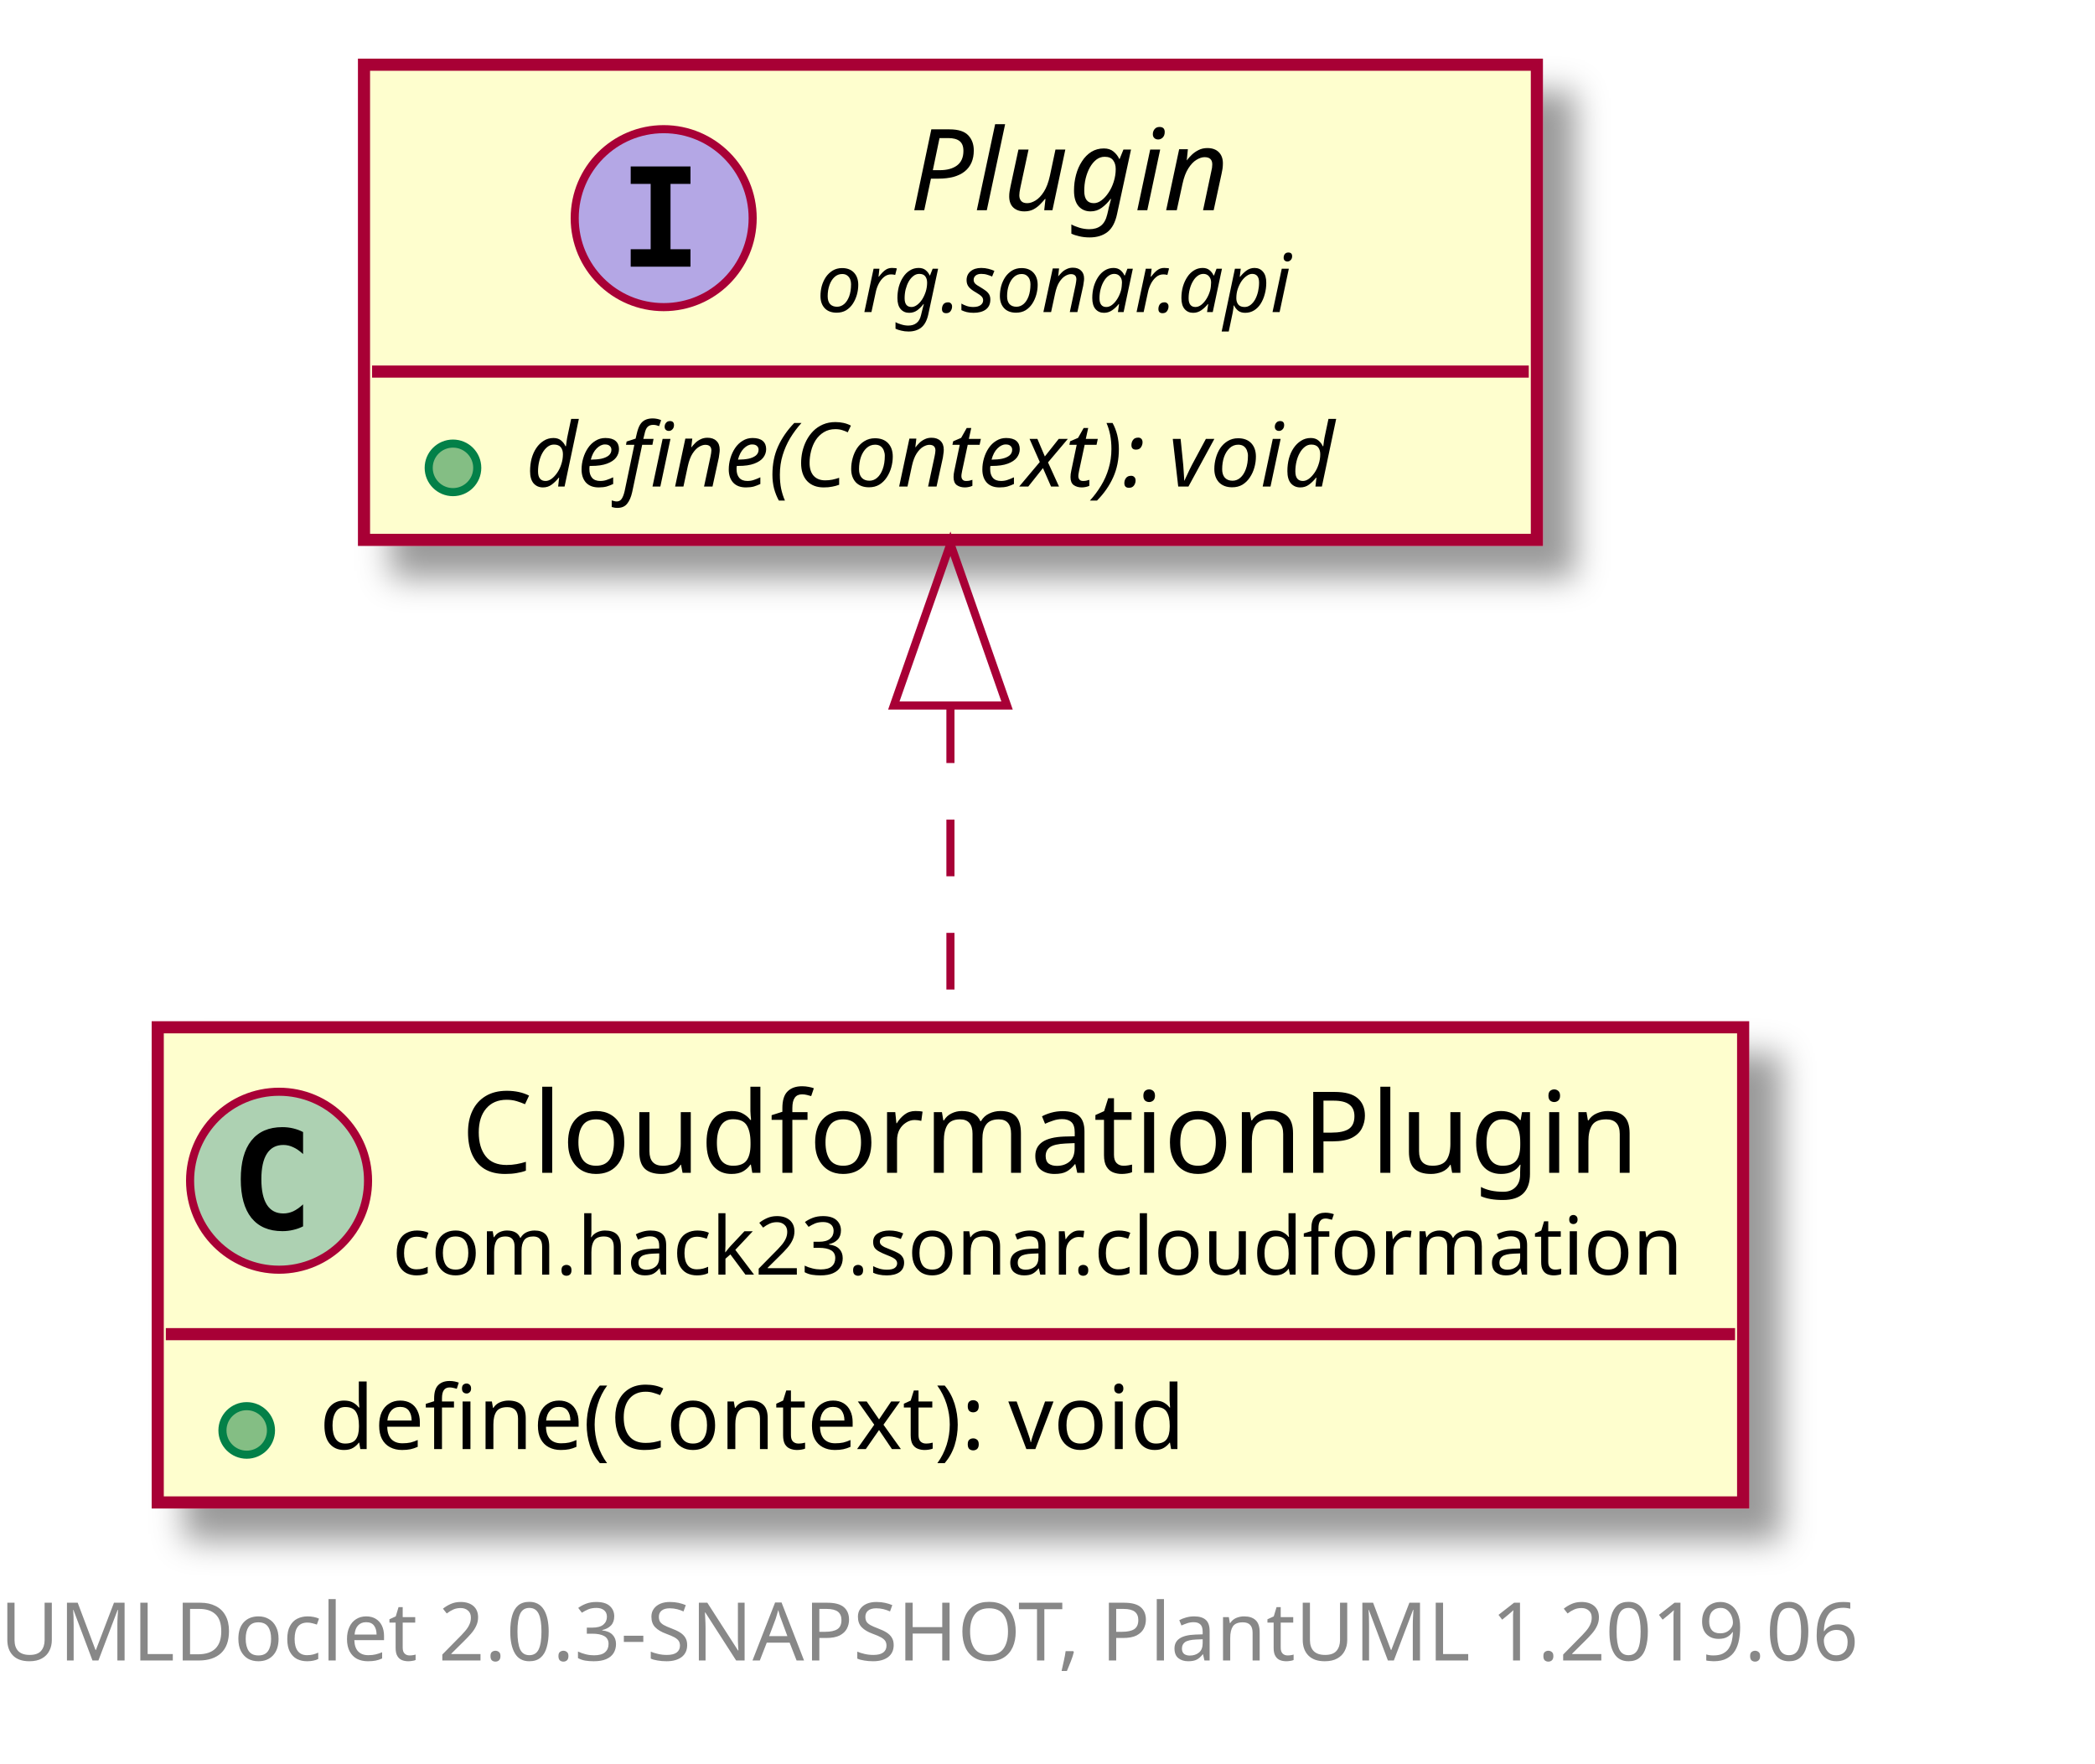
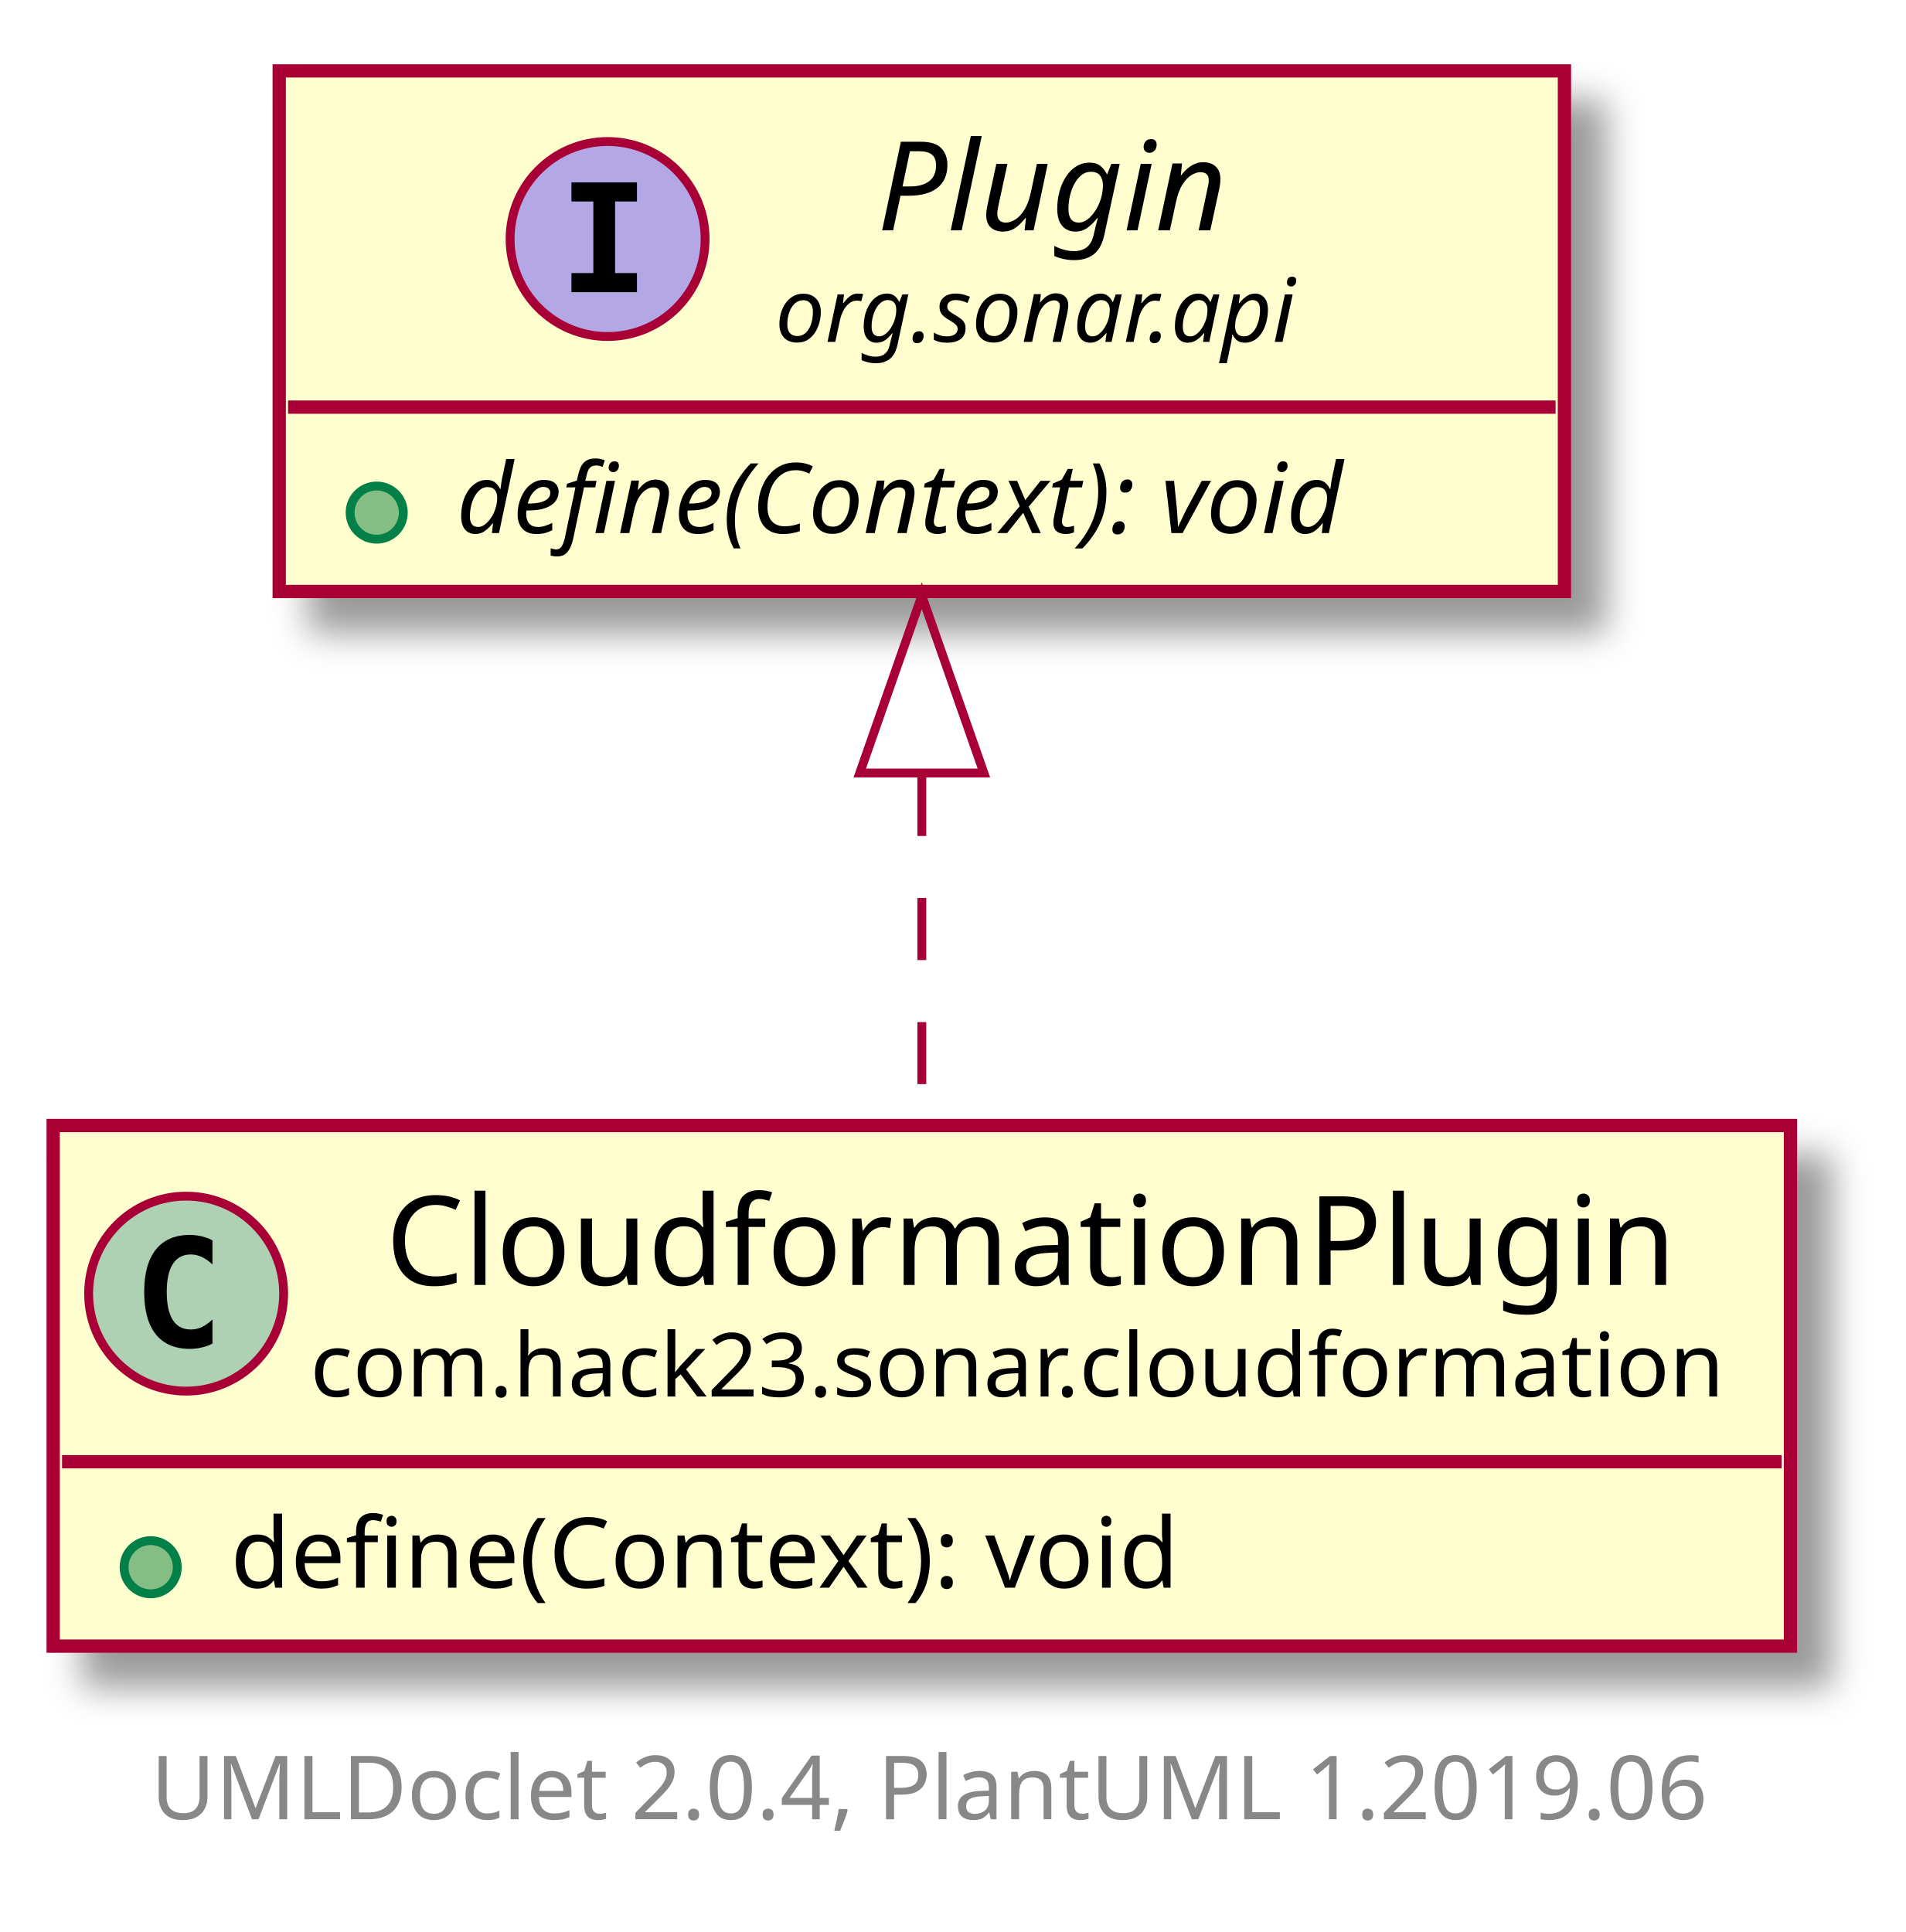
- <svg xmlns="http://www.w3.org/2000/svg" xmlns:xlink="http://www.w3.org/1999/xlink" contentScriptType="application/ecmascript" contentStyleType="text/css" height="218px" preserveAspectRatio="none" style="width:259px;height:218px;" version="1.1" viewBox="0 0 259 218" width="259px" zoomAndPan="magnify">
+ <svg xmlns="http://www.w3.org/2000/svg" xmlns:xlink="http://www.w3.org/1999/xlink" contentScriptType="application/ecmascript" contentStyleType="text/css" height="218px" preserveAspectRatio="none" style="width:215px;height:218px;" version="1.1" viewBox="0 0 215 218" width="215px" zoomAndPan="magnify">
  <defs>
-     <filter height="300%" id="f19318bzat6x87" width="300%" x="-1" y="-1">
+     <filter height="300%" id="fidbqmehl4k05" width="300%" x="-1" y="-1">
      <feGaussianBlur result="blurOut" stdDeviation="2.0" />
      <feColorMatrix in="blurOut" result="blurOut2" type="matrix" values="0 0 0 0 0 0 0 0 0 0 0 0 0 0 0 0 0 0 .4 0" />
      <feOffset dx="4.0" dy="4.0" in="blurOut2" result="blurOut3" />
      <feBlend in="SourceGraphic" in2="blurOut3" mode="normal" />
    </filter>
  </defs>
  <g>
    <a href="CloudformationPlugin.html" target="_top" xlink:actuate="onRequest" xlink:show="new" xlink:title="CloudformationPlugin.html" xlink:type="simple">
-       <rect fill="#FEFECE" filter="url(#f19318bzat6x87)" height="58.742" id="com.hack23.sonar.cloudformation.CloudformationPlugin" style="stroke: #A80036; stroke-width: 1.5;" width="196" x="19.5" y="127" />
-       <ellipse cx="34.5" cy="145.969" fill="#ADD1B2" rx="11" ry="11" style="stroke: #A80036; stroke-width: 1.0;" />
-       <path d="M37.469,151.609 Q36.891,151.906 36.25,152.047 Q35.609,152.203 34.906,152.203 Q32.406,152.203 31.078,150.562 Q29.766,148.906 29.766,145.781 Q29.766,142.656 31.078,141 Q32.406,139.344 34.906,139.344 Q35.609,139.344 36.25,139.5 Q36.906,139.656 37.469,139.953 L37.469,142.672 Q36.844,142.094 36.25,141.828 Q35.656,141.547 35.031,141.547 Q33.688,141.547 33,142.625 Q32.312,143.688 32.312,145.781 Q32.312,147.875 33,148.953 Q33.688,150.016 35.031,150.016 Q35.656,150.016 36.25,149.75 Q36.844,149.469 37.469,148.891 L37.469,151.609 Z " />
-       <text fill="#000000" font-family="sans-serif" font-size="14" lengthAdjust="spacingAndGlyphs" textLength="147" x="57" y="144.995">CloudformationPlugin</text>
-       <text fill="#000000" font-family="sans-serif" font-size="10" lengthAdjust="spacingAndGlyphs" textLength="164" x="48.5" y="157.579">com.hack23.sonar.cloudformation</text>
-       <line style="stroke: #A80036; stroke-width: 1.5;" x1="20.5" x2="214.5" y1="164.938" y2="164.938" />
-       <ellipse cx="30.5" cy="176.84" fill="#84BE84" rx="3" ry="3" style="stroke: #038048; stroke-width: 1.0;" />
-       <text fill="#000000" font-family="sans-serif" font-size="11" lengthAdjust="spacingAndGlyphs" textLength="117" x="39.5" y="179.148">define(Context): void</text>
+       <rect fill="#FEFECE" filter="url(#fidbqmehl4k05)" height="58.742" id="com.hack23.sonar.cloudformation.CloudformationPlugin" style="stroke: #A80036; stroke-width: 1.5;" width="196" x="6" y="127" />
+       <ellipse cx="21" cy="145.969" fill="#ADD1B2" rx="11" ry="11" style="stroke: #A80036; stroke-width: 1.0;" />
+       <path d="M23.969,151.609 Q23.391,151.906 22.75,152.047 Q22.109,152.203 21.406,152.203 Q18.906,152.203 17.578,150.562 Q16.266,148.906 16.266,145.781 Q16.266,142.656 17.578,141 Q18.906,139.344 21.406,139.344 Q22.109,139.344 22.75,139.5 Q23.406,139.656 23.969,139.953 L23.969,142.672 Q23.344,142.094 22.75,141.828 Q22.156,141.547 21.531,141.547 Q20.188,141.547 19.5,142.625 Q18.812,143.688 18.812,145.781 Q18.812,147.875 19.5,148.953 Q20.188,150.016 21.531,150.016 Q22.156,150.016 22.75,149.75 Q23.344,149.469 23.969,148.891 L23.969,151.609 Z " />
+       <text fill="#000000" font-family="sans-serif" font-size="14" lengthAdjust="spacingAndGlyphs" textLength="147" x="43.5" y="144.995">CloudformationPlugin</text>
+       <text fill="#000000" font-family="sans-serif" font-size="10" lengthAdjust="spacingAndGlyphs" textLength="164" x="35" y="157.579">com.hack23.sonar.cloudformation</text>
+       <line style="stroke: #A80036; stroke-width: 1.5;" x1="7" x2="201" y1="164.938" y2="164.938" />
+       <ellipse cx="17" cy="176.84" fill="#84BE84" rx="3" ry="3" style="stroke: #038048; stroke-width: 1.0;" />
+       <text fill="#000000" font-family="sans-serif" font-size="11" lengthAdjust="spacingAndGlyphs" textLength="117" x="26" y="179.148">define(Context): void</text>
    </a>
-     <rect fill="#FEFECE" filter="url(#f19318bzat6x87)" height="58.742" id="org.sonar.api.Plugin" style="stroke: #A80036; stroke-width: 1.5;" width="145" x="45" y="8" />
-     <ellipse cx="82.05" cy="26.969" fill="#B4A7E5" rx="11" ry="11" style="stroke: #A80036; stroke-width: 1.0;" />
-     <path d="M77.972,22.734 L77.972,20.578 L85.362,20.578 L85.362,22.734 L82.894,22.734 L82.894,30.812 L85.362,30.812 L85.362,32.969 L77.972,32.969 L77.972,30.812 L80.441,30.812 L80.441,22.734 L77.972,22.734 Z " />
-     <text fill="#000000" font-family="sans-serif" font-size="14" font-style="italic" lengthAdjust="spacingAndGlyphs" textLength="41" x="112.45" y="25.995">Plugin</text>
-     <text fill="#000000" font-family="sans-serif" font-size="10" font-style="italic" lengthAdjust="spacingAndGlyphs" textLength="64" x="100.95" y="38.579">org.sonar.api</text>
-     <line style="stroke: #A80036; stroke-width: 1.5;" x1="46" x2="189" y1="45.938" y2="45.938" />
-     <ellipse cx="56" cy="57.84" fill="#84BE84" rx="3" ry="3" style="stroke: #038048; stroke-width: 1.0;" />
-     <text fill="#000000" font-family="sans-serif" font-size="11" font-style="italic" lengthAdjust="spacingAndGlyphs" textLength="119" x="65" y="60.148">define(Context): void</text>
-     <path d="M117.5,87.329 C117.5,100.735 117.5,114.814 117.5,126.745 " fill="none" id="org.sonar.api.Plugin-com.hack23.sonar.cloudformation.CloudformationPlugin" style="stroke: #A80036; stroke-width: 1.0; stroke-dasharray: 7.0,7.0;" />
-     <polygon fill="none" points="110.5,87.222,117.5,67.222,124.5,87.222,110.5,87.222" style="stroke: #A80036; stroke-width: 1.0;" />
-     <text fill="#888888" font-family="sans-serif" font-size="10" lengthAdjust="spacingAndGlyphs" textLength="247" x="0" y="205.282">UMLDoclet 2.0.3-SNAPSHOT, PlantUML 1.2019.06</text>
+     <rect fill="#FEFECE" filter="url(#fidbqmehl4k05)" height="58.742" id="org.sonar.api.Plugin" style="stroke: #A80036; stroke-width: 1.5;" width="145" x="31.5" y="8" />
+     <ellipse cx="68.55" cy="26.969" fill="#B4A7E5" rx="11" ry="11" style="stroke: #A80036; stroke-width: 1.0;" />
+     <path d="M64.472,22.734 L64.472,20.578 L71.862,20.578 L71.862,22.734 L69.394,22.734 L69.394,30.812 L71.862,30.812 L71.862,32.969 L64.472,32.969 L64.472,30.812 L66.941,30.812 L66.941,22.734 L64.472,22.734 Z " />
+     <text fill="#000000" font-family="sans-serif" font-size="14" font-style="italic" lengthAdjust="spacingAndGlyphs" textLength="41" x="98.95" y="25.995">Plugin</text>
+     <text fill="#000000" font-family="sans-serif" font-size="10" font-style="italic" lengthAdjust="spacingAndGlyphs" textLength="64" x="87.45" y="38.579">org.sonar.api</text>
+     <line style="stroke: #A80036; stroke-width: 1.5;" x1="32.5" x2="175.5" y1="45.938" y2="45.938" />
+     <ellipse cx="42.5" cy="57.84" fill="#84BE84" rx="3" ry="3" style="stroke: #038048; stroke-width: 1.0;" />
+     <text fill="#000000" font-family="sans-serif" font-size="11" font-style="italic" lengthAdjust="spacingAndGlyphs" textLength="119" x="51.5" y="60.148">define(Context): void</text>
+     <path d="M104,87.329 C104,100.735 104,114.814 104,126.745 " fill="none" id="org.sonar.api.Plugin-com.hack23.sonar.cloudformation.CloudformationPlugin" style="stroke: #A80036; stroke-width: 1.0; stroke-dasharray: 7.0,7.0;" />
+     <polygon fill="none" points="97,87.222,104,67.222,111,87.222,97,87.222" style="stroke: #A80036; stroke-width: 1.0;" />
+     <text fill="#888888" font-family="sans-serif" font-size="10" lengthAdjust="spacingAndGlyphs" textLength="186" x="17" y="205.282">UMLDoclet 2.0.4, PlantUML 1.2019.06</text>
  </g>
</svg>
